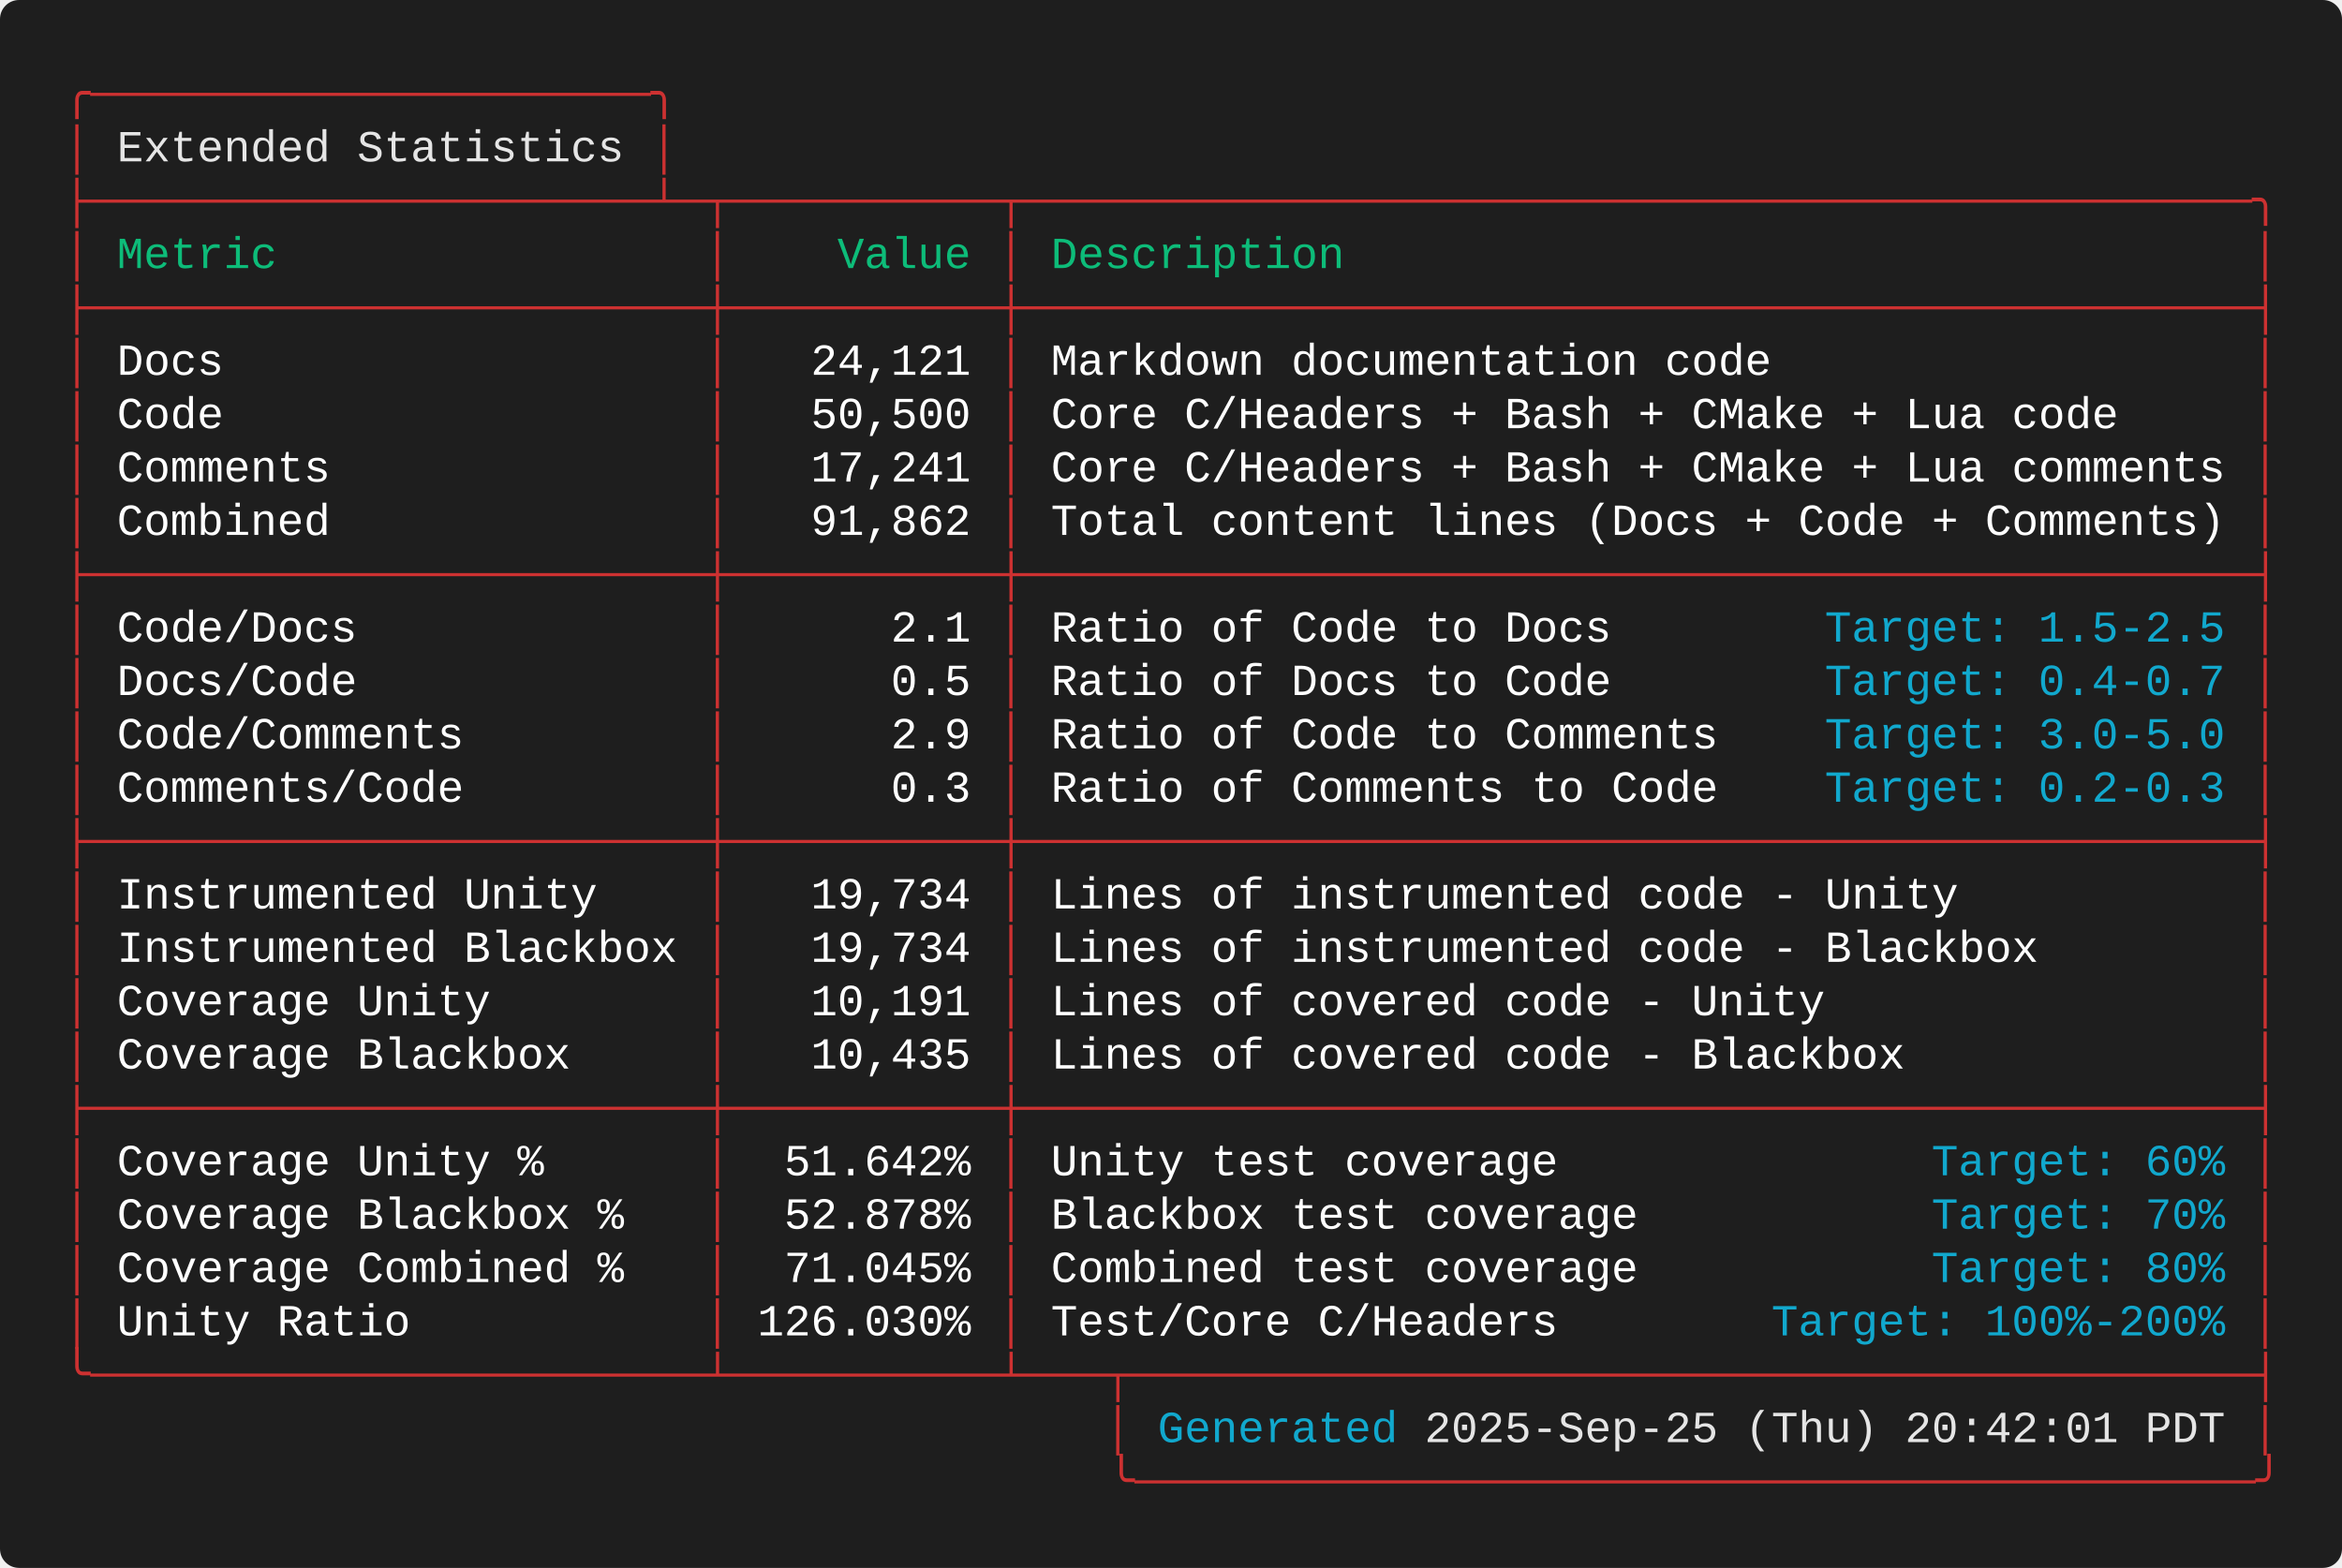
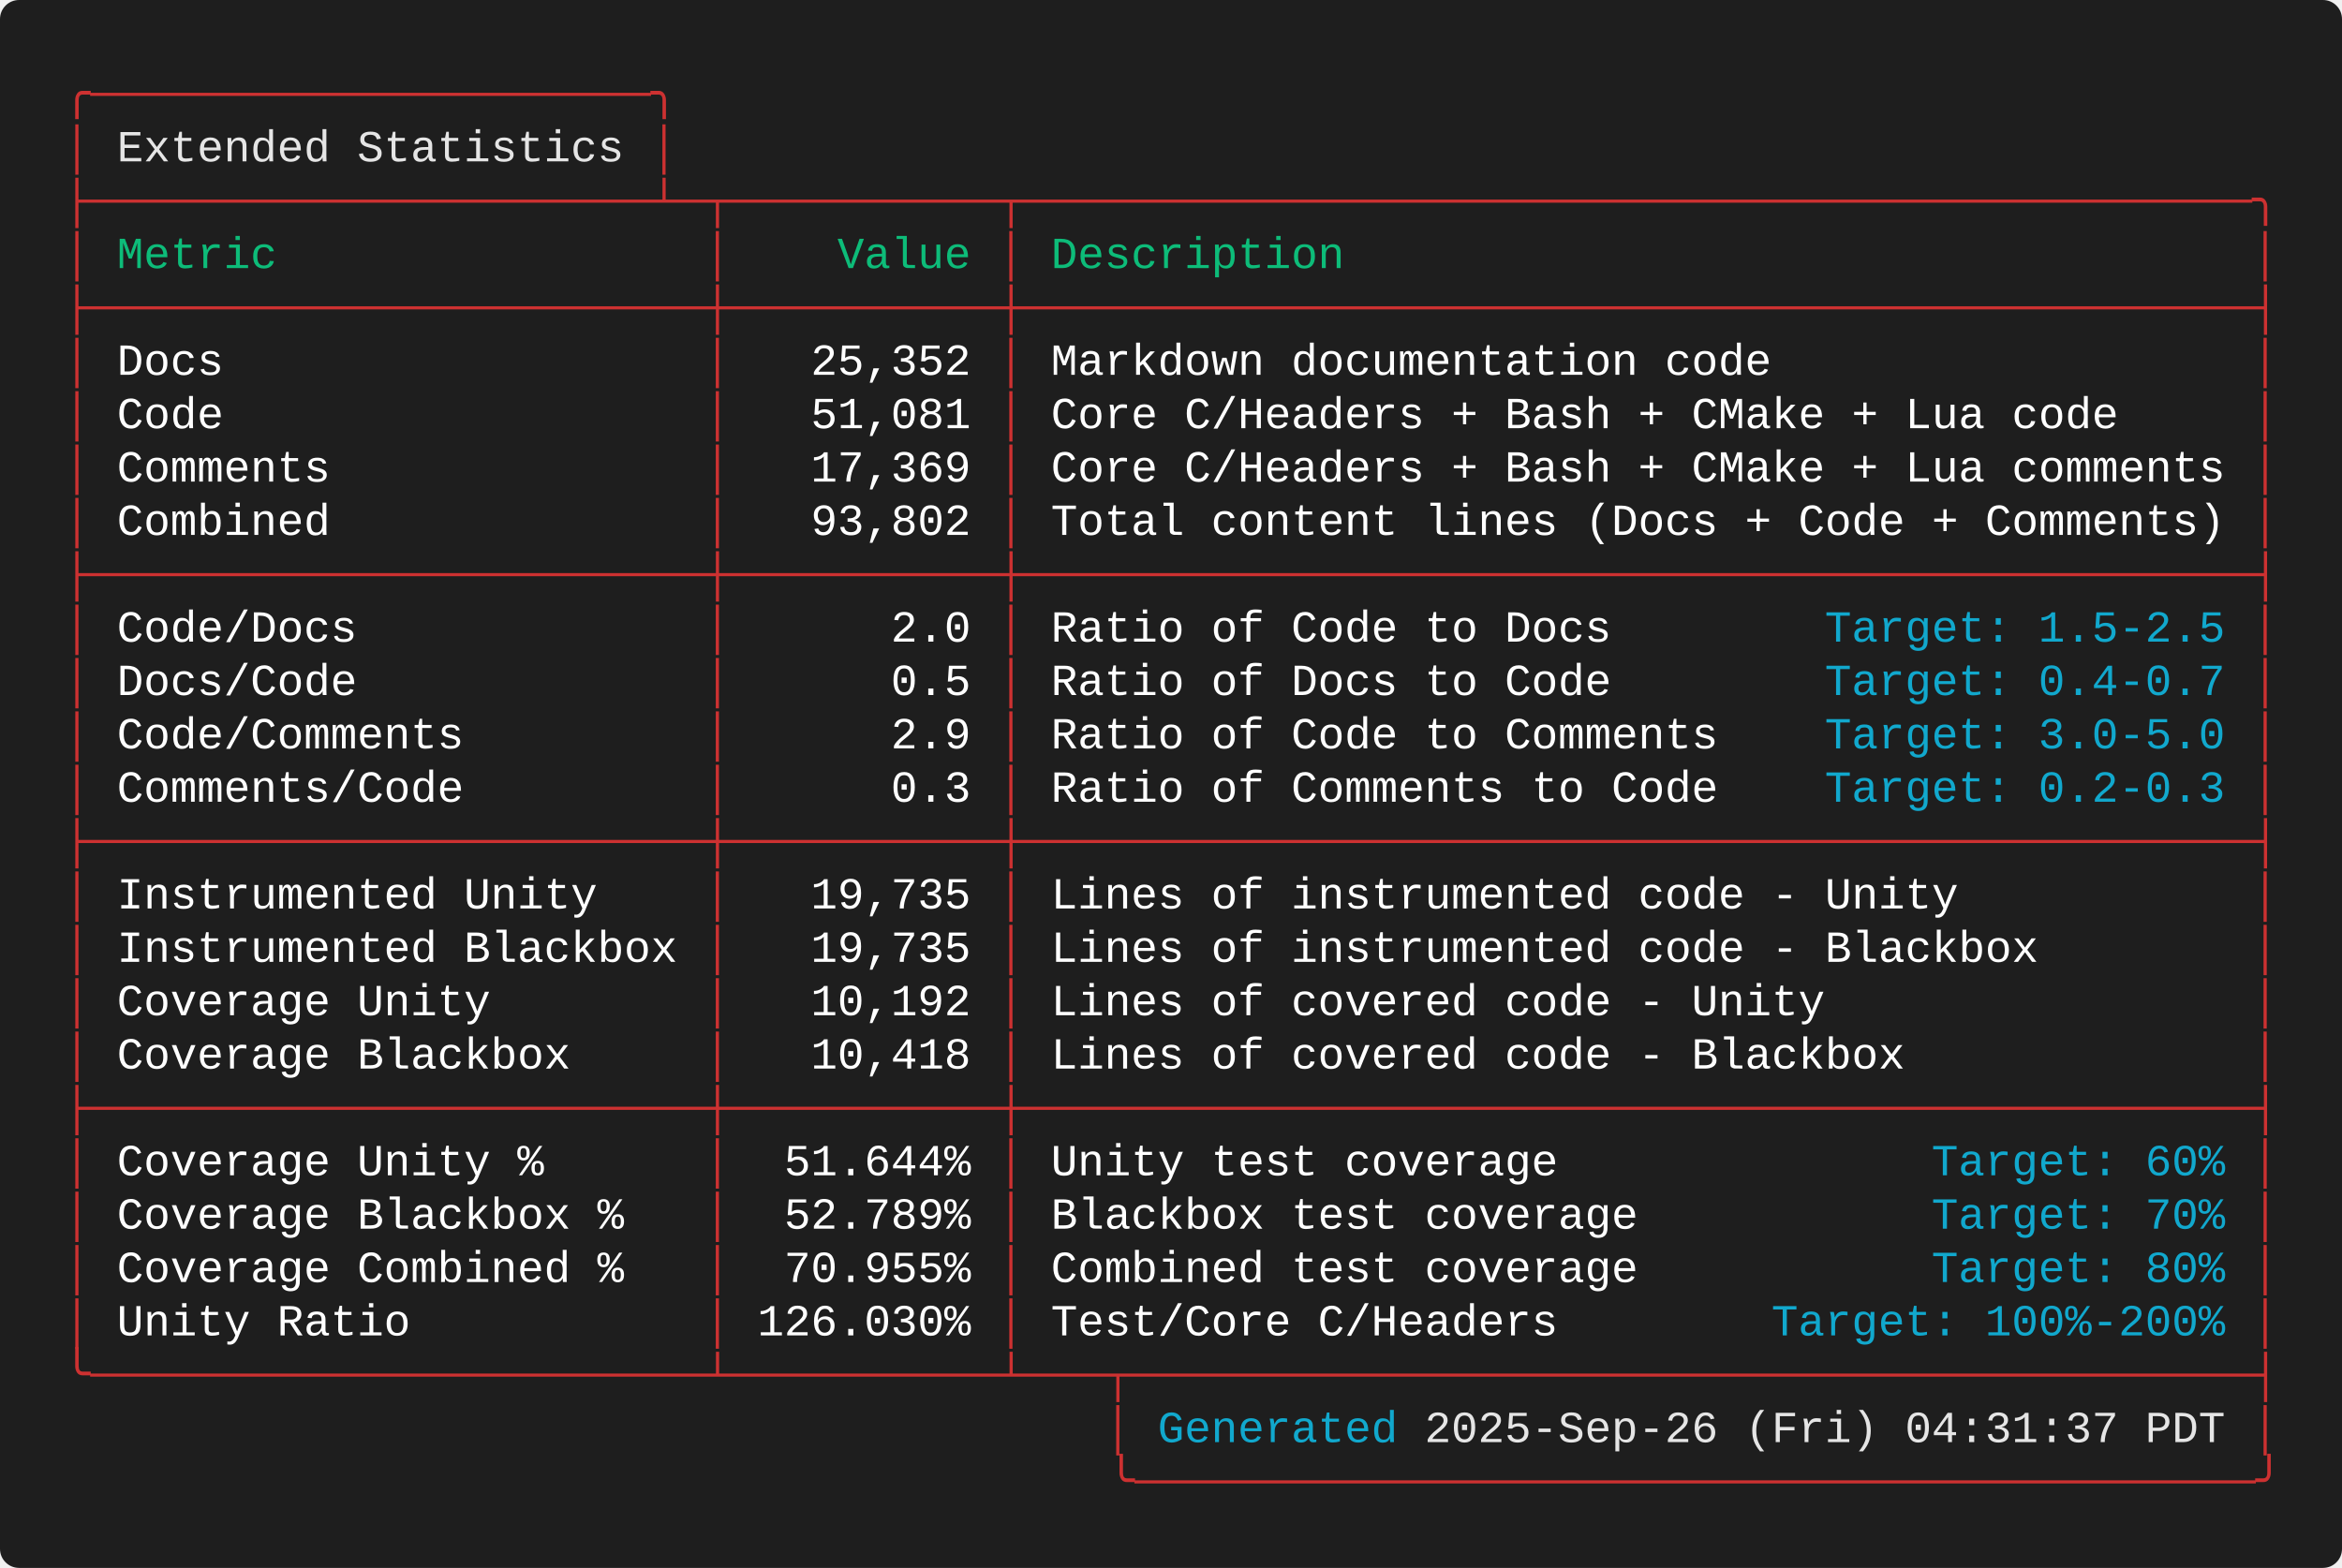
<svg xmlns="http://www.w3.org/2000/svg" width="737.20" height="493.60" viewBox="0 0 737.20 493.60">
  <defs>
    <style type="text/css">.terminal-text { font-family: 'Consolas', 'Consolas', 'Monaco', 'Courier New', monospace; }</style>
  </defs>
  <rect width="100%" height="100%" fill="#1e1e1e" rx="6" />
  <text x="20.00" y="34.00" font-size="14" class="terminal-text" xml:space="preserve" textLength="193.20" lengthAdjust="spacingAndGlyphs" fill="#cd3131">╭─────────────────────╮</text>
  <text x="20.00" y="50.80" font-size="14" class="terminal-text" xml:space="preserve" textLength="16.80" lengthAdjust="spacingAndGlyphs" fill="#cd3131">│ </text>
  <text x="36.80" y="50.80" font-size="14" class="terminal-text" xml:space="preserve" textLength="159.60" lengthAdjust="spacingAndGlyphs" fill="#e5e5e5">Extended Statistics</text>
  <text x="196.40" y="50.80" font-size="14" class="terminal-text" xml:space="preserve" textLength="8.40" lengthAdjust="spacingAndGlyphs" fill="#ffffff"> </text>
  <text x="204.80" y="50.80" font-size="14" class="terminal-text" xml:space="preserve" textLength="8.40" lengthAdjust="spacingAndGlyphs" fill="#cd3131">│</text>
  <text x="20.00" y="67.60" font-size="14" class="terminal-text" xml:space="preserve" textLength="697.20" lengthAdjust="spacingAndGlyphs" fill="#cd3131">├─────────────────────┴─┬──────────┬──────────────────────────────────────────────╮</text>
  <text x="20.00" y="84.40" font-size="14" class="terminal-text" xml:space="preserve" textLength="8.40" lengthAdjust="spacingAndGlyphs" fill="#cd3131">│</text>
  <text x="28.40" y="84.40" font-size="14" class="terminal-text" xml:space="preserve" textLength="193.20" lengthAdjust="spacingAndGlyphs" fill="#0dbc79"> Metric                </text>
  <text x="221.60" y="84.40" font-size="14" class="terminal-text" xml:space="preserve" textLength="8.40" lengthAdjust="spacingAndGlyphs" fill="#cd3131">│</text>
  <text x="230.00" y="84.40" font-size="14" class="terminal-text" xml:space="preserve" textLength="84.00" lengthAdjust="spacingAndGlyphs" fill="#0dbc79">    Value </text>
  <text x="314.00" y="84.40" font-size="14" class="terminal-text" xml:space="preserve" textLength="8.40" lengthAdjust="spacingAndGlyphs" fill="#cd3131">│</text>
  <text x="322.40" y="84.40" font-size="14" class="terminal-text" xml:space="preserve" textLength="386.40" lengthAdjust="spacingAndGlyphs" fill="#0dbc79"> Description                                  </text>
  <text x="708.80" y="84.40" font-size="14" class="terminal-text" xml:space="preserve" textLength="8.40" lengthAdjust="spacingAndGlyphs" fill="#cd3131">│</text>
  <text x="20.00" y="101.20" font-size="14" class="terminal-text" xml:space="preserve" textLength="697.20" lengthAdjust="spacingAndGlyphs" fill="#cd3131">├───────────────────────┼──────────┼──────────────────────────────────────────────┤</text>
  <text x="20.00" y="118.00" font-size="14" class="terminal-text" xml:space="preserve" textLength="8.40" lengthAdjust="spacingAndGlyphs" fill="#cd3131">│</text>
  <text x="28.40" y="118.00" font-size="14" class="terminal-text" xml:space="preserve" textLength="193.20" lengthAdjust="spacingAndGlyphs" fill="#ffffff"> Docs                  </text>
  <text x="221.60" y="118.00" font-size="14" class="terminal-text" xml:space="preserve" textLength="8.40" lengthAdjust="spacingAndGlyphs" fill="#cd3131">│</text>
-   <text x="230.00" y="118.00" font-size="14" class="terminal-text" xml:space="preserve" textLength="84.00" lengthAdjust="spacingAndGlyphs" fill="#ffffff">   24,121 </text>
+   <text x="230.00" y="118.00" font-size="14" class="terminal-text" xml:space="preserve" textLength="84.00" lengthAdjust="spacingAndGlyphs" fill="#ffffff">   25,352 </text>
  <text x="314.00" y="118.00" font-size="14" class="terminal-text" xml:space="preserve" textLength="8.40" lengthAdjust="spacingAndGlyphs" fill="#cd3131">│</text>
  <text x="322.40" y="118.00" font-size="14" class="terminal-text" xml:space="preserve" textLength="386.40" lengthAdjust="spacingAndGlyphs" fill="#ffffff"> Markdown documentation code                  </text>
  <text x="708.80" y="118.00" font-size="14" class="terminal-text" xml:space="preserve" textLength="8.40" lengthAdjust="spacingAndGlyphs" fill="#cd3131">│</text>
  <text x="20.00" y="134.80" font-size="14" class="terminal-text" xml:space="preserve" textLength="8.40" lengthAdjust="spacingAndGlyphs" fill="#cd3131">│</text>
  <text x="28.40" y="134.80" font-size="14" class="terminal-text" xml:space="preserve" textLength="193.20" lengthAdjust="spacingAndGlyphs" fill="#ffffff"> Code                  </text>
  <text x="221.60" y="134.80" font-size="14" class="terminal-text" xml:space="preserve" textLength="8.40" lengthAdjust="spacingAndGlyphs" fill="#cd3131">│</text>
-   <text x="230.00" y="134.80" font-size="14" class="terminal-text" xml:space="preserve" textLength="84.00" lengthAdjust="spacingAndGlyphs" fill="#ffffff">   50,500 </text>
+   <text x="230.00" y="134.80" font-size="14" class="terminal-text" xml:space="preserve" textLength="84.00" lengthAdjust="spacingAndGlyphs" fill="#ffffff">   51,081 </text>
  <text x="314.00" y="134.80" font-size="14" class="terminal-text" xml:space="preserve" textLength="8.40" lengthAdjust="spacingAndGlyphs" fill="#cd3131">│</text>
  <text x="322.40" y="134.80" font-size="14" class="terminal-text" xml:space="preserve" textLength="386.40" lengthAdjust="spacingAndGlyphs" fill="#ffffff"> Core C/Headers + Bash + CMake + Lua code     </text>
  <text x="708.80" y="134.80" font-size="14" class="terminal-text" xml:space="preserve" textLength="8.40" lengthAdjust="spacingAndGlyphs" fill="#cd3131">│</text>
  <text x="20.00" y="151.60" font-size="14" class="terminal-text" xml:space="preserve" textLength="8.40" lengthAdjust="spacingAndGlyphs" fill="#cd3131">│</text>
  <text x="28.40" y="151.60" font-size="14" class="terminal-text" xml:space="preserve" textLength="193.20" lengthAdjust="spacingAndGlyphs" fill="#ffffff"> Comments              </text>
  <text x="221.60" y="151.60" font-size="14" class="terminal-text" xml:space="preserve" textLength="8.40" lengthAdjust="spacingAndGlyphs" fill="#cd3131">│</text>
-   <text x="230.00" y="151.60" font-size="14" class="terminal-text" xml:space="preserve" textLength="84.00" lengthAdjust="spacingAndGlyphs" fill="#ffffff">   17,241 </text>
+   <text x="230.00" y="151.60" font-size="14" class="terminal-text" xml:space="preserve" textLength="84.00" lengthAdjust="spacingAndGlyphs" fill="#ffffff">   17,369 </text>
  <text x="314.00" y="151.60" font-size="14" class="terminal-text" xml:space="preserve" textLength="8.40" lengthAdjust="spacingAndGlyphs" fill="#cd3131">│</text>
  <text x="322.40" y="151.60" font-size="14" class="terminal-text" xml:space="preserve" textLength="386.40" lengthAdjust="spacingAndGlyphs" fill="#ffffff"> Core C/Headers + Bash + CMake + Lua comments </text>
  <text x="708.80" y="151.60" font-size="14" class="terminal-text" xml:space="preserve" textLength="8.40" lengthAdjust="spacingAndGlyphs" fill="#cd3131">│</text>
  <text x="20.00" y="168.40" font-size="14" class="terminal-text" xml:space="preserve" textLength="8.40" lengthAdjust="spacingAndGlyphs" fill="#cd3131">│</text>
  <text x="28.40" y="168.40" font-size="14" class="terminal-text" xml:space="preserve" textLength="193.20" lengthAdjust="spacingAndGlyphs" fill="#ffffff"> Combined              </text>
  <text x="221.60" y="168.40" font-size="14" class="terminal-text" xml:space="preserve" textLength="8.40" lengthAdjust="spacingAndGlyphs" fill="#cd3131">│</text>
-   <text x="230.00" y="168.40" font-size="14" class="terminal-text" xml:space="preserve" textLength="84.00" lengthAdjust="spacingAndGlyphs" fill="#ffffff">   91,862 </text>
+   <text x="230.00" y="168.40" font-size="14" class="terminal-text" xml:space="preserve" textLength="84.00" lengthAdjust="spacingAndGlyphs" fill="#ffffff">   93,802 </text>
  <text x="314.00" y="168.40" font-size="14" class="terminal-text" xml:space="preserve" textLength="8.40" lengthAdjust="spacingAndGlyphs" fill="#cd3131">│</text>
  <text x="322.40" y="168.40" font-size="14" class="terminal-text" xml:space="preserve" textLength="386.40" lengthAdjust="spacingAndGlyphs" fill="#ffffff"> Total content lines (Docs + Code + Comments) </text>
  <text x="708.80" y="168.40" font-size="14" class="terminal-text" xml:space="preserve" textLength="8.40" lengthAdjust="spacingAndGlyphs" fill="#cd3131">│</text>
  <text x="20.00" y="185.20" font-size="14" class="terminal-text" xml:space="preserve" textLength="697.20" lengthAdjust="spacingAndGlyphs" fill="#cd3131">├───────────────────────┼──────────┼──────────────────────────────────────────────┤</text>
  <text x="20.00" y="202.00" font-size="14" class="terminal-text" xml:space="preserve" textLength="8.40" lengthAdjust="spacingAndGlyphs" fill="#cd3131">│</text>
  <text x="28.40" y="202.00" font-size="14" class="terminal-text" xml:space="preserve" textLength="193.20" lengthAdjust="spacingAndGlyphs" fill="#ffffff"> Code/Docs             </text>
  <text x="221.60" y="202.00" font-size="14" class="terminal-text" xml:space="preserve" textLength="8.40" lengthAdjust="spacingAndGlyphs" fill="#cd3131">│</text>
-   <text x="230.00" y="202.00" font-size="14" class="terminal-text" xml:space="preserve" textLength="84.00" lengthAdjust="spacingAndGlyphs" fill="#ffffff">      2.1 </text>
+   <text x="230.00" y="202.00" font-size="14" class="terminal-text" xml:space="preserve" textLength="84.00" lengthAdjust="spacingAndGlyphs" fill="#ffffff">      2.0 </text>
  <text x="314.00" y="202.00" font-size="14" class="terminal-text" xml:space="preserve" textLength="8.40" lengthAdjust="spacingAndGlyphs" fill="#cd3131">│</text>
  <text x="322.40" y="202.00" font-size="14" class="terminal-text" xml:space="preserve" textLength="252.00" lengthAdjust="spacingAndGlyphs" fill="#ffffff"> Ratio of Code to Docs        </text>
  <text x="574.40" y="202.00" font-size="14" class="terminal-text" xml:space="preserve" textLength="126.00" lengthAdjust="spacingAndGlyphs" fill="#11a8cd">Target: 1.5-2.5</text>
  <text x="700.40" y="202.00" font-size="14" class="terminal-text" xml:space="preserve" textLength="8.40" lengthAdjust="spacingAndGlyphs" fill="#ffffff"> </text>
  <text x="708.80" y="202.00" font-size="14" class="terminal-text" xml:space="preserve" textLength="8.40" lengthAdjust="spacingAndGlyphs" fill="#cd3131">│</text>
  <text x="20.00" y="218.80" font-size="14" class="terminal-text" xml:space="preserve" textLength="8.40" lengthAdjust="spacingAndGlyphs" fill="#cd3131">│</text>
  <text x="28.40" y="218.80" font-size="14" class="terminal-text" xml:space="preserve" textLength="193.20" lengthAdjust="spacingAndGlyphs" fill="#ffffff"> Docs/Code             </text>
  <text x="221.60" y="218.80" font-size="14" class="terminal-text" xml:space="preserve" textLength="8.40" lengthAdjust="spacingAndGlyphs" fill="#cd3131">│</text>
  <text x="230.00" y="218.80" font-size="14" class="terminal-text" xml:space="preserve" textLength="84.00" lengthAdjust="spacingAndGlyphs" fill="#ffffff">      0.5 </text>
  <text x="314.00" y="218.80" font-size="14" class="terminal-text" xml:space="preserve" textLength="8.40" lengthAdjust="spacingAndGlyphs" fill="#cd3131">│</text>
  <text x="322.40" y="218.80" font-size="14" class="terminal-text" xml:space="preserve" textLength="252.00" lengthAdjust="spacingAndGlyphs" fill="#ffffff"> Ratio of Docs to Code        </text>
  <text x="574.40" y="218.80" font-size="14" class="terminal-text" xml:space="preserve" textLength="126.00" lengthAdjust="spacingAndGlyphs" fill="#11a8cd">Target: 0.4-0.7</text>
  <text x="700.40" y="218.80" font-size="14" class="terminal-text" xml:space="preserve" textLength="8.40" lengthAdjust="spacingAndGlyphs" fill="#ffffff"> </text>
  <text x="708.80" y="218.80" font-size="14" class="terminal-text" xml:space="preserve" textLength="8.40" lengthAdjust="spacingAndGlyphs" fill="#cd3131">│</text>
  <text x="20.00" y="235.60" font-size="14" class="terminal-text" xml:space="preserve" textLength="8.40" lengthAdjust="spacingAndGlyphs" fill="#cd3131">│</text>
  <text x="28.40" y="235.60" font-size="14" class="terminal-text" xml:space="preserve" textLength="193.20" lengthAdjust="spacingAndGlyphs" fill="#ffffff"> Code/Comments         </text>
  <text x="221.60" y="235.60" font-size="14" class="terminal-text" xml:space="preserve" textLength="8.40" lengthAdjust="spacingAndGlyphs" fill="#cd3131">│</text>
  <text x="230.00" y="235.60" font-size="14" class="terminal-text" xml:space="preserve" textLength="84.00" lengthAdjust="spacingAndGlyphs" fill="#ffffff">      2.9 </text>
  <text x="314.00" y="235.60" font-size="14" class="terminal-text" xml:space="preserve" textLength="8.40" lengthAdjust="spacingAndGlyphs" fill="#cd3131">│</text>
  <text x="322.40" y="235.60" font-size="14" class="terminal-text" xml:space="preserve" textLength="252.00" lengthAdjust="spacingAndGlyphs" fill="#ffffff"> Ratio of Code to Comments    </text>
  <text x="574.40" y="235.60" font-size="14" class="terminal-text" xml:space="preserve" textLength="126.00" lengthAdjust="spacingAndGlyphs" fill="#11a8cd">Target: 3.0-5.0</text>
  <text x="700.40" y="235.60" font-size="14" class="terminal-text" xml:space="preserve" textLength="8.40" lengthAdjust="spacingAndGlyphs" fill="#ffffff"> </text>
  <text x="708.80" y="235.60" font-size="14" class="terminal-text" xml:space="preserve" textLength="8.40" lengthAdjust="spacingAndGlyphs" fill="#cd3131">│</text>
  <text x="20.00" y="252.40" font-size="14" class="terminal-text" xml:space="preserve" textLength="8.40" lengthAdjust="spacingAndGlyphs" fill="#cd3131">│</text>
  <text x="28.40" y="252.40" font-size="14" class="terminal-text" xml:space="preserve" textLength="193.20" lengthAdjust="spacingAndGlyphs" fill="#ffffff"> Comments/Code         </text>
  <text x="221.60" y="252.40" font-size="14" class="terminal-text" xml:space="preserve" textLength="8.40" lengthAdjust="spacingAndGlyphs" fill="#cd3131">│</text>
  <text x="230.00" y="252.40" font-size="14" class="terminal-text" xml:space="preserve" textLength="84.00" lengthAdjust="spacingAndGlyphs" fill="#ffffff">      0.3 </text>
  <text x="314.00" y="252.40" font-size="14" class="terminal-text" xml:space="preserve" textLength="8.40" lengthAdjust="spacingAndGlyphs" fill="#cd3131">│</text>
  <text x="322.40" y="252.40" font-size="14" class="terminal-text" xml:space="preserve" textLength="252.00" lengthAdjust="spacingAndGlyphs" fill="#ffffff"> Ratio of Comments to Code    </text>
  <text x="574.40" y="252.40" font-size="14" class="terminal-text" xml:space="preserve" textLength="126.00" lengthAdjust="spacingAndGlyphs" fill="#11a8cd">Target: 0.2-0.3</text>
  <text x="700.40" y="252.40" font-size="14" class="terminal-text" xml:space="preserve" textLength="8.40" lengthAdjust="spacingAndGlyphs" fill="#ffffff"> </text>
  <text x="708.80" y="252.40" font-size="14" class="terminal-text" xml:space="preserve" textLength="8.40" lengthAdjust="spacingAndGlyphs" fill="#cd3131">│</text>
  <text x="20.00" y="269.20" font-size="14" class="terminal-text" xml:space="preserve" textLength="697.20" lengthAdjust="spacingAndGlyphs" fill="#cd3131">├───────────────────────┼──────────┼──────────────────────────────────────────────┤</text>
  <text x="20.00" y="286.00" font-size="14" class="terminal-text" xml:space="preserve" textLength="8.40" lengthAdjust="spacingAndGlyphs" fill="#cd3131">│</text>
  <text x="28.40" y="286.00" font-size="14" class="terminal-text" xml:space="preserve" textLength="193.20" lengthAdjust="spacingAndGlyphs" fill="#ffffff"> Instrumented Unity    </text>
  <text x="221.60" y="286.00" font-size="14" class="terminal-text" xml:space="preserve" textLength="8.40" lengthAdjust="spacingAndGlyphs" fill="#cd3131">│</text>
-   <text x="230.00" y="286.00" font-size="14" class="terminal-text" xml:space="preserve" textLength="84.00" lengthAdjust="spacingAndGlyphs" fill="#ffffff">   19,734 </text>
+   <text x="230.00" y="286.00" font-size="14" class="terminal-text" xml:space="preserve" textLength="84.00" lengthAdjust="spacingAndGlyphs" fill="#ffffff">   19,735 </text>
  <text x="314.00" y="286.00" font-size="14" class="terminal-text" xml:space="preserve" textLength="8.40" lengthAdjust="spacingAndGlyphs" fill="#cd3131">│</text>
  <text x="322.40" y="286.00" font-size="14" class="terminal-text" xml:space="preserve" textLength="386.40" lengthAdjust="spacingAndGlyphs" fill="#ffffff"> Lines of instrumented code - Unity           </text>
  <text x="708.80" y="286.00" font-size="14" class="terminal-text" xml:space="preserve" textLength="8.40" lengthAdjust="spacingAndGlyphs" fill="#cd3131">│</text>
  <text x="20.00" y="302.80" font-size="14" class="terminal-text" xml:space="preserve" textLength="8.40" lengthAdjust="spacingAndGlyphs" fill="#cd3131">│</text>
  <text x="28.40" y="302.80" font-size="14" class="terminal-text" xml:space="preserve" textLength="193.20" lengthAdjust="spacingAndGlyphs" fill="#ffffff"> Instrumented Blackbox </text>
  <text x="221.60" y="302.80" font-size="14" class="terminal-text" xml:space="preserve" textLength="8.40" lengthAdjust="spacingAndGlyphs" fill="#cd3131">│</text>
-   <text x="230.00" y="302.80" font-size="14" class="terminal-text" xml:space="preserve" textLength="84.00" lengthAdjust="spacingAndGlyphs" fill="#ffffff">   19,734 </text>
+   <text x="230.00" y="302.80" font-size="14" class="terminal-text" xml:space="preserve" textLength="84.00" lengthAdjust="spacingAndGlyphs" fill="#ffffff">   19,735 </text>
  <text x="314.00" y="302.80" font-size="14" class="terminal-text" xml:space="preserve" textLength="8.40" lengthAdjust="spacingAndGlyphs" fill="#cd3131">│</text>
  <text x="322.40" y="302.80" font-size="14" class="terminal-text" xml:space="preserve" textLength="386.40" lengthAdjust="spacingAndGlyphs" fill="#ffffff"> Lines of instrumented code - Blackbox        </text>
  <text x="708.80" y="302.80" font-size="14" class="terminal-text" xml:space="preserve" textLength="8.40" lengthAdjust="spacingAndGlyphs" fill="#cd3131">│</text>
  <text x="20.00" y="319.60" font-size="14" class="terminal-text" xml:space="preserve" textLength="8.40" lengthAdjust="spacingAndGlyphs" fill="#cd3131">│</text>
  <text x="28.40" y="319.60" font-size="14" class="terminal-text" xml:space="preserve" textLength="193.20" lengthAdjust="spacingAndGlyphs" fill="#ffffff"> Coverage Unity        </text>
  <text x="221.60" y="319.60" font-size="14" class="terminal-text" xml:space="preserve" textLength="8.40" lengthAdjust="spacingAndGlyphs" fill="#cd3131">│</text>
-   <text x="230.00" y="319.60" font-size="14" class="terminal-text" xml:space="preserve" textLength="84.00" lengthAdjust="spacingAndGlyphs" fill="#ffffff">   10,191 </text>
+   <text x="230.00" y="319.60" font-size="14" class="terminal-text" xml:space="preserve" textLength="84.00" lengthAdjust="spacingAndGlyphs" fill="#ffffff">   10,192 </text>
  <text x="314.00" y="319.60" font-size="14" class="terminal-text" xml:space="preserve" textLength="8.40" lengthAdjust="spacingAndGlyphs" fill="#cd3131">│</text>
  <text x="322.40" y="319.60" font-size="14" class="terminal-text" xml:space="preserve" textLength="386.40" lengthAdjust="spacingAndGlyphs" fill="#ffffff"> Lines of covered code - Unity                </text>
  <text x="708.80" y="319.60" font-size="14" class="terminal-text" xml:space="preserve" textLength="8.40" lengthAdjust="spacingAndGlyphs" fill="#cd3131">│</text>
  <text x="20.00" y="336.40" font-size="14" class="terminal-text" xml:space="preserve" textLength="8.40" lengthAdjust="spacingAndGlyphs" fill="#cd3131">│</text>
  <text x="28.40" y="336.40" font-size="14" class="terminal-text" xml:space="preserve" textLength="193.20" lengthAdjust="spacingAndGlyphs" fill="#ffffff"> Coverage Blackbox     </text>
  <text x="221.60" y="336.40" font-size="14" class="terminal-text" xml:space="preserve" textLength="8.40" lengthAdjust="spacingAndGlyphs" fill="#cd3131">│</text>
-   <text x="230.00" y="336.40" font-size="14" class="terminal-text" xml:space="preserve" textLength="84.00" lengthAdjust="spacingAndGlyphs" fill="#ffffff">   10,435 </text>
+   <text x="230.00" y="336.40" font-size="14" class="terminal-text" xml:space="preserve" textLength="84.00" lengthAdjust="spacingAndGlyphs" fill="#ffffff">   10,418 </text>
  <text x="314.00" y="336.40" font-size="14" class="terminal-text" xml:space="preserve" textLength="8.40" lengthAdjust="spacingAndGlyphs" fill="#cd3131">│</text>
  <text x="322.40" y="336.40" font-size="14" class="terminal-text" xml:space="preserve" textLength="386.40" lengthAdjust="spacingAndGlyphs" fill="#ffffff"> Lines of covered code - Blackbox             </text>
  <text x="708.80" y="336.40" font-size="14" class="terminal-text" xml:space="preserve" textLength="8.40" lengthAdjust="spacingAndGlyphs" fill="#cd3131">│</text>
  <text x="20.00" y="353.20" font-size="14" class="terminal-text" xml:space="preserve" textLength="697.20" lengthAdjust="spacingAndGlyphs" fill="#cd3131">├───────────────────────┼──────────┼──────────────────────────────────────────────┤</text>
  <text x="20.00" y="370.00" font-size="14" class="terminal-text" xml:space="preserve" textLength="8.40" lengthAdjust="spacingAndGlyphs" fill="#cd3131">│</text>
  <text x="28.40" y="370.00" font-size="14" class="terminal-text" xml:space="preserve" textLength="193.20" lengthAdjust="spacingAndGlyphs" fill="#ffffff"> Coverage Unity %      </text>
  <text x="221.60" y="370.00" font-size="14" class="terminal-text" xml:space="preserve" textLength="8.40" lengthAdjust="spacingAndGlyphs" fill="#cd3131">│</text>
-   <text x="230.00" y="370.00" font-size="14" class="terminal-text" xml:space="preserve" textLength="84.00" lengthAdjust="spacingAndGlyphs" fill="#ffffff">  51.642% </text>
+   <text x="230.00" y="370.00" font-size="14" class="terminal-text" xml:space="preserve" textLength="84.00" lengthAdjust="spacingAndGlyphs" fill="#ffffff">  51.644% </text>
  <text x="314.00" y="370.00" font-size="14" class="terminal-text" xml:space="preserve" textLength="8.40" lengthAdjust="spacingAndGlyphs" fill="#cd3131">│</text>
  <text x="322.40" y="370.00" font-size="14" class="terminal-text" xml:space="preserve" textLength="285.60" lengthAdjust="spacingAndGlyphs" fill="#ffffff"> Unity test coverage              </text>
  <text x="608.00" y="370.00" font-size="14" class="terminal-text" xml:space="preserve" textLength="92.40" lengthAdjust="spacingAndGlyphs" fill="#11a8cd">Target: 60%</text>
  <text x="700.40" y="370.00" font-size="14" class="terminal-text" xml:space="preserve" textLength="8.40" lengthAdjust="spacingAndGlyphs" fill="#ffffff"> </text>
  <text x="708.80" y="370.00" font-size="14" class="terminal-text" xml:space="preserve" textLength="8.40" lengthAdjust="spacingAndGlyphs" fill="#cd3131">│</text>
  <text x="20.00" y="386.80" font-size="14" class="terminal-text" xml:space="preserve" textLength="8.40" lengthAdjust="spacingAndGlyphs" fill="#cd3131">│</text>
  <text x="28.40" y="386.80" font-size="14" class="terminal-text" xml:space="preserve" textLength="193.20" lengthAdjust="spacingAndGlyphs" fill="#ffffff"> Coverage Blackbox %   </text>
  <text x="221.60" y="386.80" font-size="14" class="terminal-text" xml:space="preserve" textLength="8.40" lengthAdjust="spacingAndGlyphs" fill="#cd3131">│</text>
-   <text x="230.00" y="386.80" font-size="14" class="terminal-text" xml:space="preserve" textLength="84.00" lengthAdjust="spacingAndGlyphs" fill="#ffffff">  52.878% </text>
+   <text x="230.00" y="386.80" font-size="14" class="terminal-text" xml:space="preserve" textLength="84.00" lengthAdjust="spacingAndGlyphs" fill="#ffffff">  52.789% </text>
  <text x="314.00" y="386.80" font-size="14" class="terminal-text" xml:space="preserve" textLength="8.40" lengthAdjust="spacingAndGlyphs" fill="#cd3131">│</text>
  <text x="322.40" y="386.80" font-size="14" class="terminal-text" xml:space="preserve" textLength="285.60" lengthAdjust="spacingAndGlyphs" fill="#ffffff"> Blackbox test coverage           </text>
  <text x="608.00" y="386.80" font-size="14" class="terminal-text" xml:space="preserve" textLength="92.40" lengthAdjust="spacingAndGlyphs" fill="#11a8cd">Target: 70%</text>
  <text x="700.40" y="386.80" font-size="14" class="terminal-text" xml:space="preserve" textLength="8.40" lengthAdjust="spacingAndGlyphs" fill="#ffffff"> </text>
  <text x="708.80" y="386.80" font-size="14" class="terminal-text" xml:space="preserve" textLength="8.40" lengthAdjust="spacingAndGlyphs" fill="#cd3131">│</text>
  <text x="20.00" y="403.60" font-size="14" class="terminal-text" xml:space="preserve" textLength="8.40" lengthAdjust="spacingAndGlyphs" fill="#cd3131">│</text>
  <text x="28.40" y="403.60" font-size="14" class="terminal-text" xml:space="preserve" textLength="193.20" lengthAdjust="spacingAndGlyphs" fill="#ffffff"> Coverage Combined %   </text>
  <text x="221.60" y="403.60" font-size="14" class="terminal-text" xml:space="preserve" textLength="8.40" lengthAdjust="spacingAndGlyphs" fill="#cd3131">│</text>
-   <text x="230.00" y="403.60" font-size="14" class="terminal-text" xml:space="preserve" textLength="84.00" lengthAdjust="spacingAndGlyphs" fill="#ffffff">  71.045% </text>
+   <text x="230.00" y="403.60" font-size="14" class="terminal-text" xml:space="preserve" textLength="84.00" lengthAdjust="spacingAndGlyphs" fill="#ffffff">  70.955% </text>
  <text x="314.00" y="403.60" font-size="14" class="terminal-text" xml:space="preserve" textLength="8.40" lengthAdjust="spacingAndGlyphs" fill="#cd3131">│</text>
  <text x="322.40" y="403.60" font-size="14" class="terminal-text" xml:space="preserve" textLength="285.60" lengthAdjust="spacingAndGlyphs" fill="#ffffff"> Combined test coverage           </text>
  <text x="608.00" y="403.60" font-size="14" class="terminal-text" xml:space="preserve" textLength="92.40" lengthAdjust="spacingAndGlyphs" fill="#11a8cd">Target: 80%</text>
  <text x="700.40" y="403.60" font-size="14" class="terminal-text" xml:space="preserve" textLength="8.40" lengthAdjust="spacingAndGlyphs" fill="#ffffff"> </text>
  <text x="708.80" y="403.60" font-size="14" class="terminal-text" xml:space="preserve" textLength="8.40" lengthAdjust="spacingAndGlyphs" fill="#cd3131">│</text>
  <text x="20.00" y="420.40" font-size="14" class="terminal-text" xml:space="preserve" textLength="8.40" lengthAdjust="spacingAndGlyphs" fill="#cd3131">│</text>
  <text x="28.40" y="420.40" font-size="14" class="terminal-text" xml:space="preserve" textLength="193.20" lengthAdjust="spacingAndGlyphs" fill="#ffffff"> Unity Ratio           </text>
  <text x="221.60" y="420.40" font-size="14" class="terminal-text" xml:space="preserve" textLength="8.40" lengthAdjust="spacingAndGlyphs" fill="#cd3131">│</text>
  <text x="230.00" y="420.40" font-size="14" class="terminal-text" xml:space="preserve" textLength="84.00" lengthAdjust="spacingAndGlyphs" fill="#ffffff"> 126.030% </text>
  <text x="314.00" y="420.40" font-size="14" class="terminal-text" xml:space="preserve" textLength="8.40" lengthAdjust="spacingAndGlyphs" fill="#cd3131">│</text>
  <text x="322.40" y="420.40" font-size="14" class="terminal-text" xml:space="preserve" textLength="235.20" lengthAdjust="spacingAndGlyphs" fill="#ffffff"> Test/Core C/Headers        </text>
  <text x="557.60" y="420.40" font-size="14" class="terminal-text" xml:space="preserve" textLength="142.80" lengthAdjust="spacingAndGlyphs" fill="#11a8cd">Target: 100%-200%</text>
  <text x="700.40" y="420.40" font-size="14" class="terminal-text" xml:space="preserve" textLength="8.40" lengthAdjust="spacingAndGlyphs" fill="#ffffff"> </text>
  <text x="708.80" y="420.40" font-size="14" class="terminal-text" xml:space="preserve" textLength="8.40" lengthAdjust="spacingAndGlyphs" fill="#cd3131">│</text>
  <text x="20.00" y="437.20" font-size="14" class="terminal-text" xml:space="preserve" textLength="697.20" lengthAdjust="spacingAndGlyphs" fill="#cd3131">╰───────────────────────┴──────────┴───┬──────────────────────────────────────────┤</text>
  <text x="20.00" y="454.00" font-size="14" class="terminal-text" xml:space="preserve" textLength="344.40" lengthAdjust="spacingAndGlyphs" fill="#cd3131">                                       │ </text>
  <text x="364.40" y="454.00" font-size="14" class="terminal-text" xml:space="preserve" textLength="75.60" lengthAdjust="spacingAndGlyphs" fill="#11a8cd">Generated</text>
-   <text x="440.00" y="454.00" font-size="14" class="terminal-text" xml:space="preserve" textLength="260.40" lengthAdjust="spacingAndGlyphs" fill="#e5e5e5"> 2025-Sep-25 (Thu) 20:42:01 PDT</text>
+   <text x="440.00" y="454.00" font-size="14" class="terminal-text" xml:space="preserve" textLength="260.40" lengthAdjust="spacingAndGlyphs" fill="#e5e5e5"> 2025-Sep-26 (Fri) 04:31:37 PDT</text>
  <text x="700.40" y="454.00" font-size="14" class="terminal-text" xml:space="preserve" textLength="8.40" lengthAdjust="spacingAndGlyphs" fill="#ffffff"> </text>
  <text x="708.80" y="454.00" font-size="14" class="terminal-text" xml:space="preserve" textLength="8.40" lengthAdjust="spacingAndGlyphs" fill="#cd3131">│</text>
  <text x="20.00" y="470.80" font-size="14" class="terminal-text" xml:space="preserve" textLength="697.20" lengthAdjust="spacingAndGlyphs" fill="#cd3131">                                       ╰──────────────────────────────────────────╯</text>
</svg>
